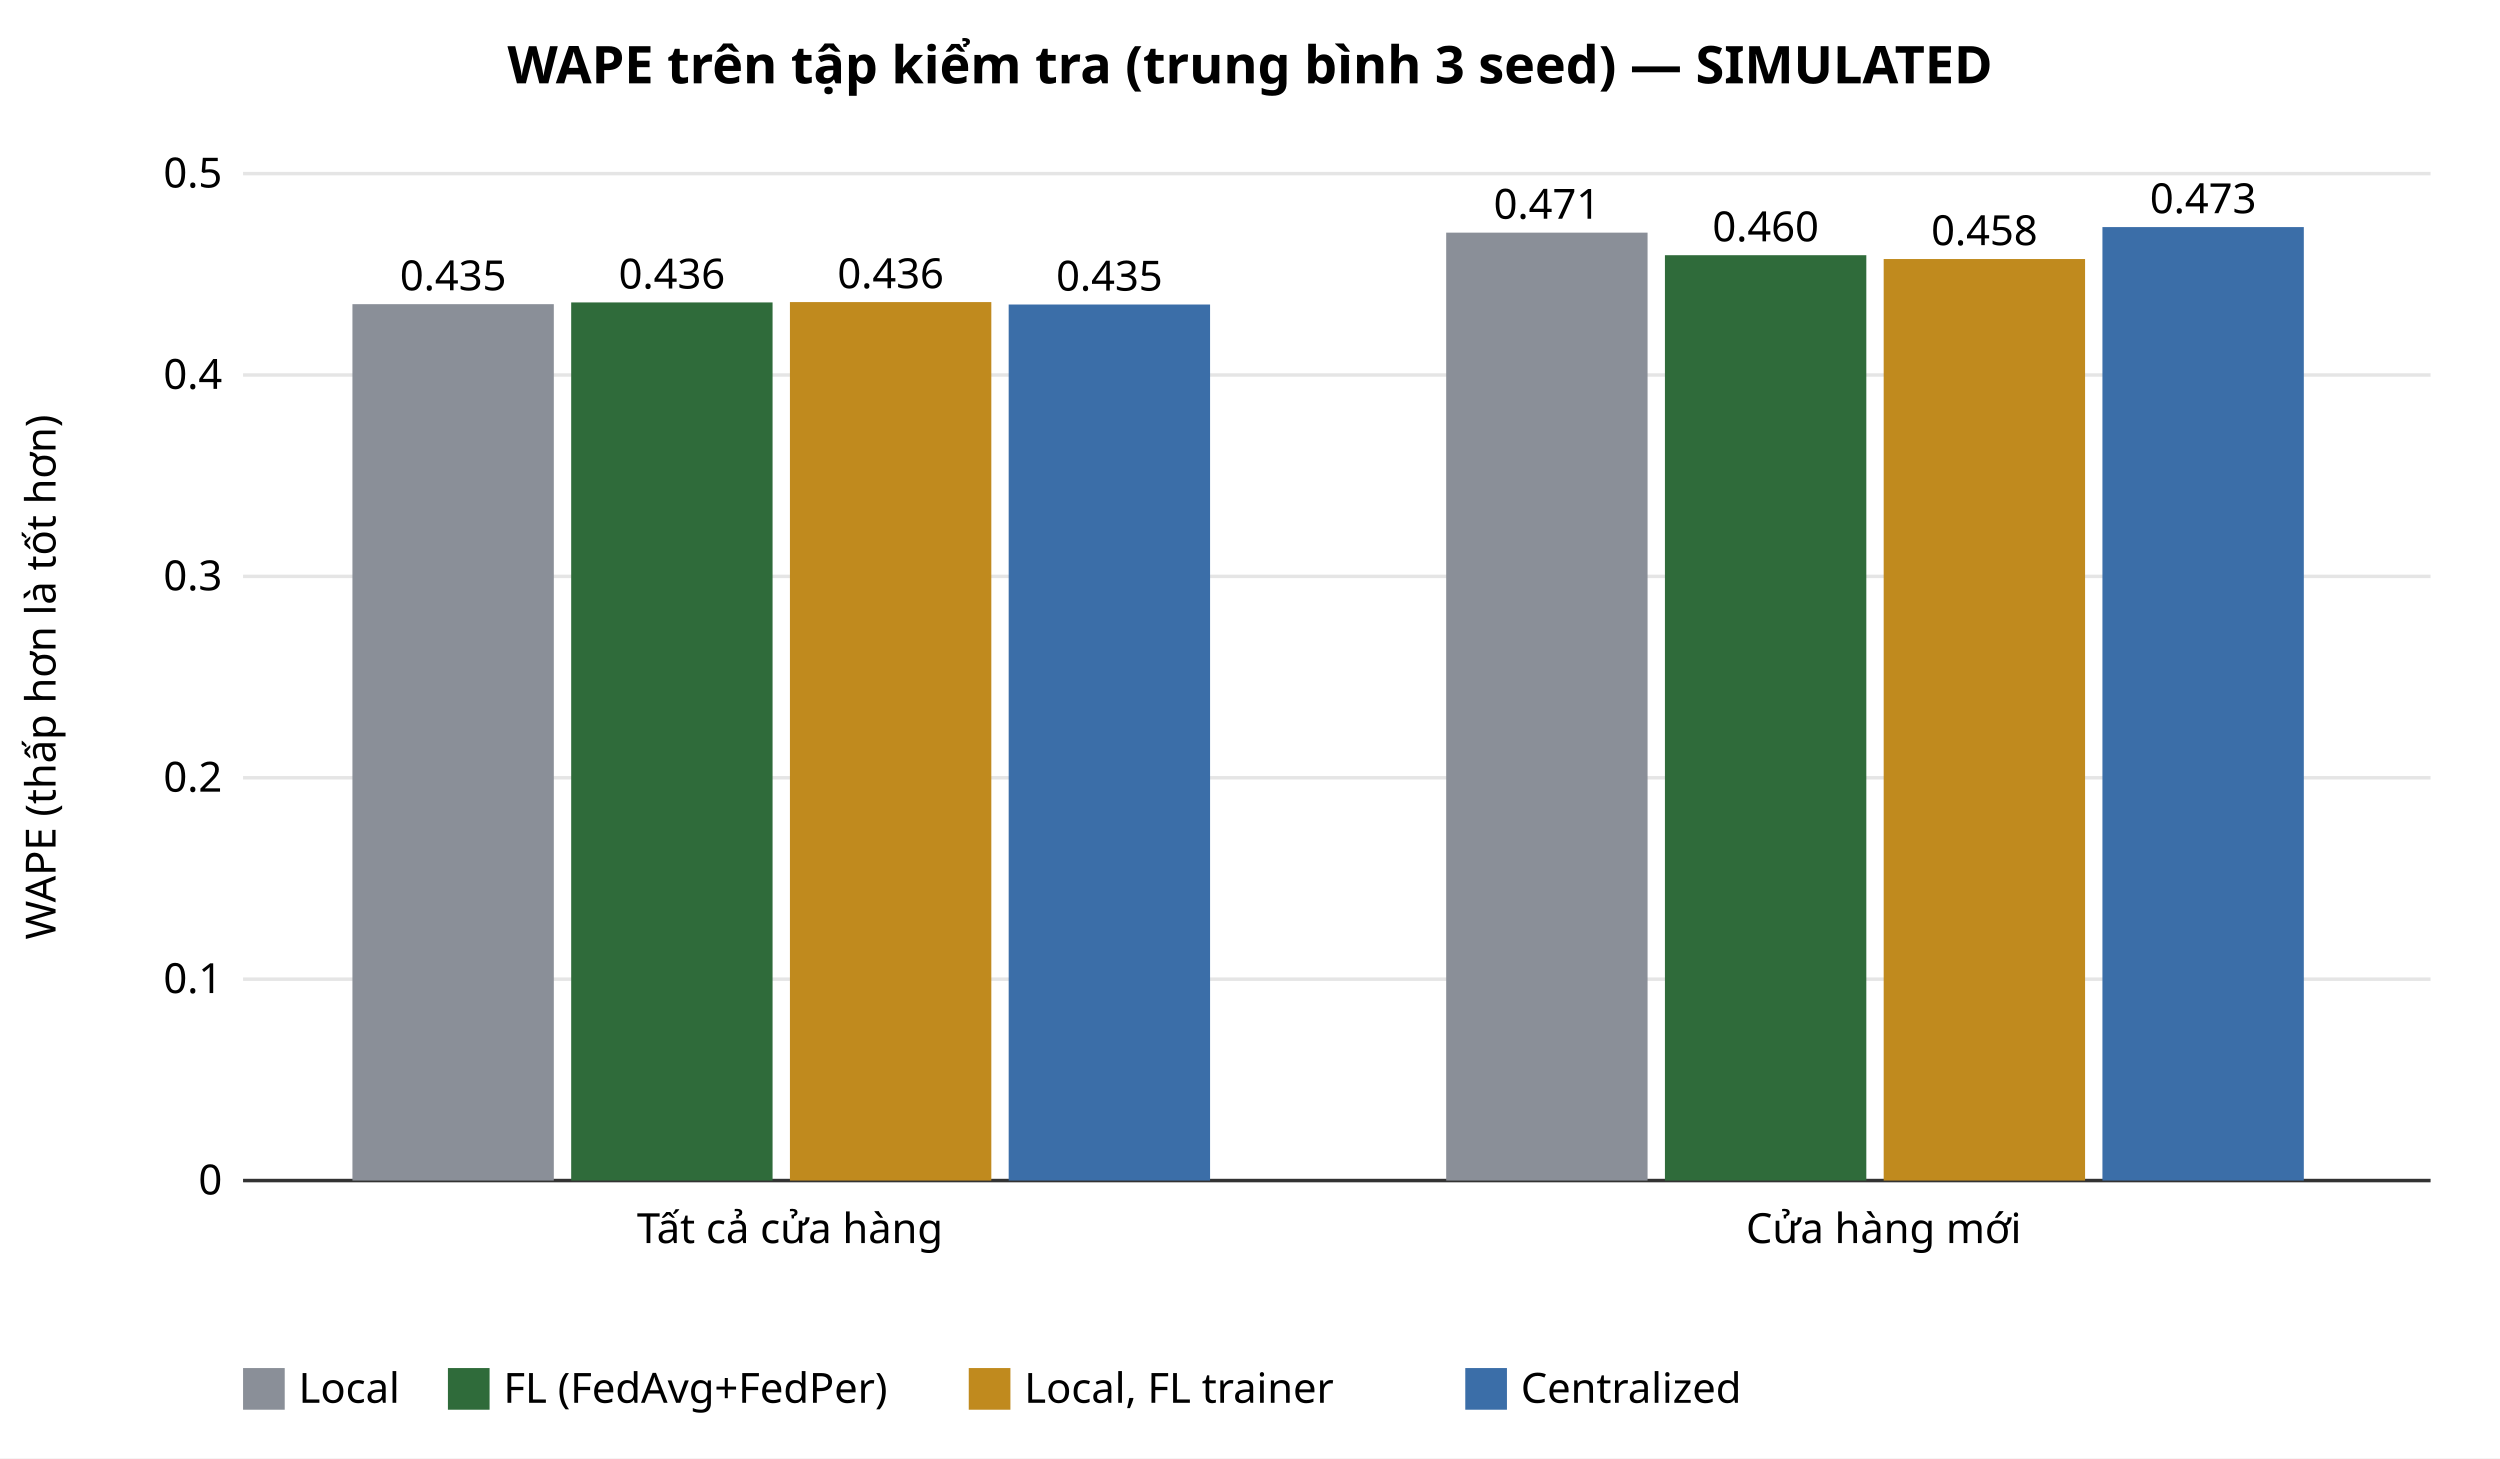
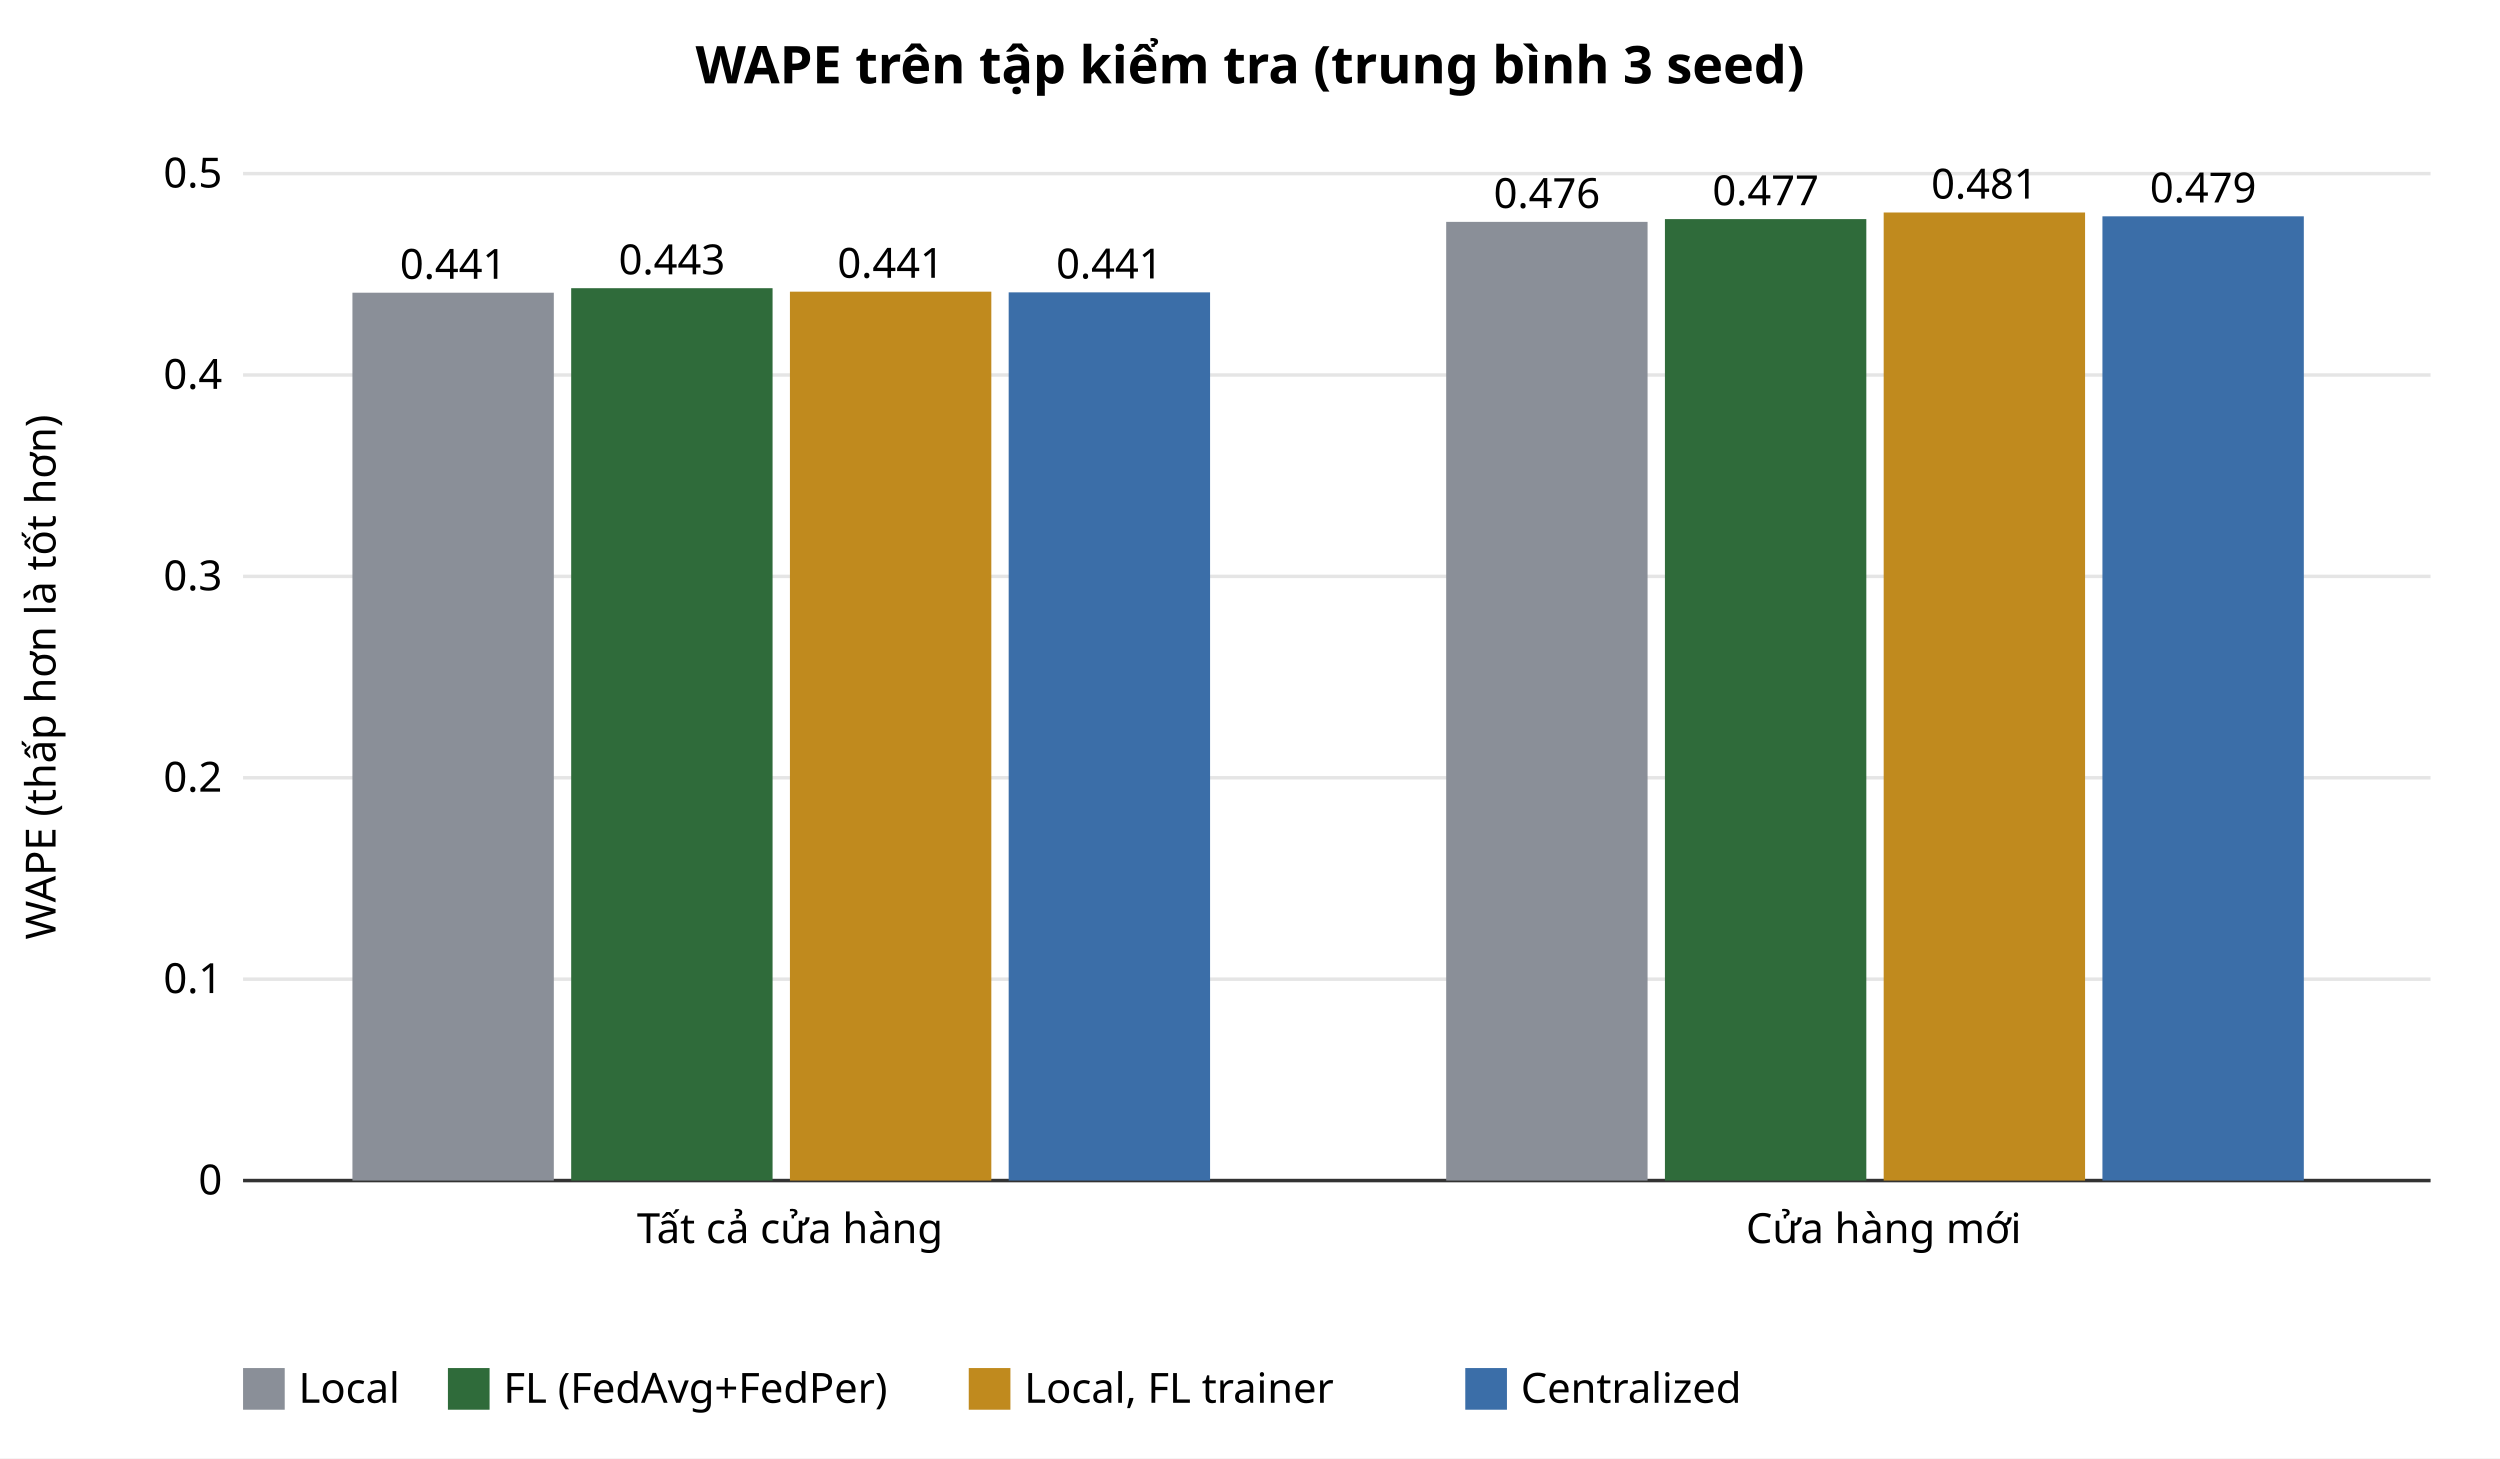
<svg xmlns="http://www.w3.org/2000/svg" width="720" height="420" viewBox="0 0 720 420" font-family="sans-serif" font-size="12">
  <rect width="720" height="420" fill="#ffffff" />
-   <text x="360.0" y="24" text-anchor="middle" font-size="15" font-weight="bold">WAPE trên tập kiểm tra (trung bình 3 seed) — SIMULATED</text>
+   <text x="360.0" y="24" text-anchor="middle" font-size="15" font-weight="bold">WAPE trên tập kiểm tra (trung bình 3 seed)</text>
  <text x="16" y="195.0" transform="rotate(-90 16 195.0)" text-anchor="middle">WAPE (thấp hơn là tốt hơn)</text>
  <line x1="70" y1="340.0" x2="700" y2="340.0" stroke="#e5e5e5" />
  <text x="64" y="344.0" text-anchor="end">0</text>
  <line x1="70" y1="282.0" x2="700" y2="282.0" stroke="#e5e5e5" />
  <text x="64" y="286.0" text-anchor="end">0.1</text>
  <line x1="70" y1="224.0" x2="700" y2="224.0" stroke="#e5e5e5" />
  <text x="64" y="228.0" text-anchor="end">0.2</text>
  <line x1="70" y1="166.0" x2="700" y2="166.0" stroke="#e5e5e5" />
  <text x="64" y="170.0" text-anchor="end">0.3</text>
  <line x1="70" y1="108.0" x2="700" y2="108.0" stroke="#e5e5e5" />
  <text x="64" y="112.0" text-anchor="end">0.4</text>
  <line x1="70" y1="50.0" x2="700" y2="50.0" stroke="#e5e5e5" />
  <text x="64" y="54.0" text-anchor="end">0.5</text>
  <line x1="70" y1="340" x2="700" y2="340" stroke="#333" />
-   <rect x="101.5" y="87.6" width="58.0" height="252.4" fill="#8a8f98" />
-   <text x="130.5" y="83.6" text-anchor="middle">0.435</text>
-   <rect x="164.5" y="87.1" width="58.0" height="252.9" fill="#2f6b3a" />
-   <text x="193.5" y="83.1" text-anchor="middle">0.436</text>
-   <rect x="227.5" y="87.0" width="58.0" height="253.0" fill="#c08a1e" />
-   <text x="256.5" y="83.0" text-anchor="middle">0.436</text>
-   <rect x="290.5" y="87.7" width="58.0" height="252.3" fill="#3b6ea8" />
-   <text x="319.5" y="83.7" text-anchor="middle">0.435</text>
+   <rect x="101.5" y="84.3" width="58.0" height="255.7" fill="#8a8f98" />
+   <text x="130.5" y="80.3" text-anchor="middle">0.441</text>
+   <rect x="164.5" y="83.0" width="58.0" height="257.0" fill="#2f6b3a" />
+   <text x="193.5" y="79.0" text-anchor="middle">0.443</text>
+   <rect x="227.5" y="84.0" width="58.0" height="256.0" fill="#c08a1e" />
+   <text x="256.5" y="80.0" text-anchor="middle">0.441</text>
+   <rect x="290.5" y="84.2" width="58.0" height="255.8" fill="#3b6ea8" />
+   <text x="319.5" y="80.2" text-anchor="middle">0.441</text>
  <text x="227.5" y="358" text-anchor="middle">Tất cả cửa hàng</text>
-   <rect x="416.5" y="67.0" width="58.0" height="273.0" fill="#8a8f98" />
-   <text x="445.5" y="63.0" text-anchor="middle">0.471</text>
-   <rect x="479.5" y="73.5" width="58.0" height="266.5" fill="#2f6b3a" />
-   <text x="508.5" y="69.5" text-anchor="middle">0.460</text>
-   <rect x="542.5" y="74.6" width="58.0" height="265.4" fill="#c08a1e" />
-   <text x="571.5" y="70.6" text-anchor="middle">0.458</text>
-   <rect x="605.5" y="65.4" width="58.0" height="274.6" fill="#3b6ea8" />
-   <text x="634.5" y="61.4" text-anchor="middle">0.473</text>
+   <rect x="416.5" y="63.9" width="58.0" height="276.1" fill="#8a8f98" />
+   <text x="445.5" y="59.9" text-anchor="middle">0.476</text>
+   <rect x="479.5" y="63.1" width="58.0" height="276.9" fill="#2f6b3a" />
+   <text x="508.5" y="59.1" text-anchor="middle">0.477</text>
+   <rect x="542.5" y="61.2" width="58.0" height="278.8" fill="#c08a1e" />
+   <text x="571.5" y="57.2" text-anchor="middle">0.481</text>
+   <rect x="605.5" y="62.3" width="58.0" height="277.7" fill="#3b6ea8" />
+   <text x="634.5" y="58.3" text-anchor="middle">0.479</text>
  <text x="542.5" y="358" text-anchor="middle">Cửa hàng mới</text>
  <rect x="70" y="394" width="12" height="12" fill="#8a8f98" />
  <text x="86" y="404">Local</text>
  <rect x="129" y="394" width="12" height="12" fill="#2f6b3a" />
  <text x="145" y="404">FL (FedAvg+FedPer)</text>
  <rect x="279" y="394" width="12" height="12" fill="#c08a1e" />
  <text x="295" y="404">Local, FL trainer</text>
  <rect x="422" y="394" width="12" height="12" fill="#3b6ea8" />
  <text x="438" y="404">Centralized</text>
</svg>
